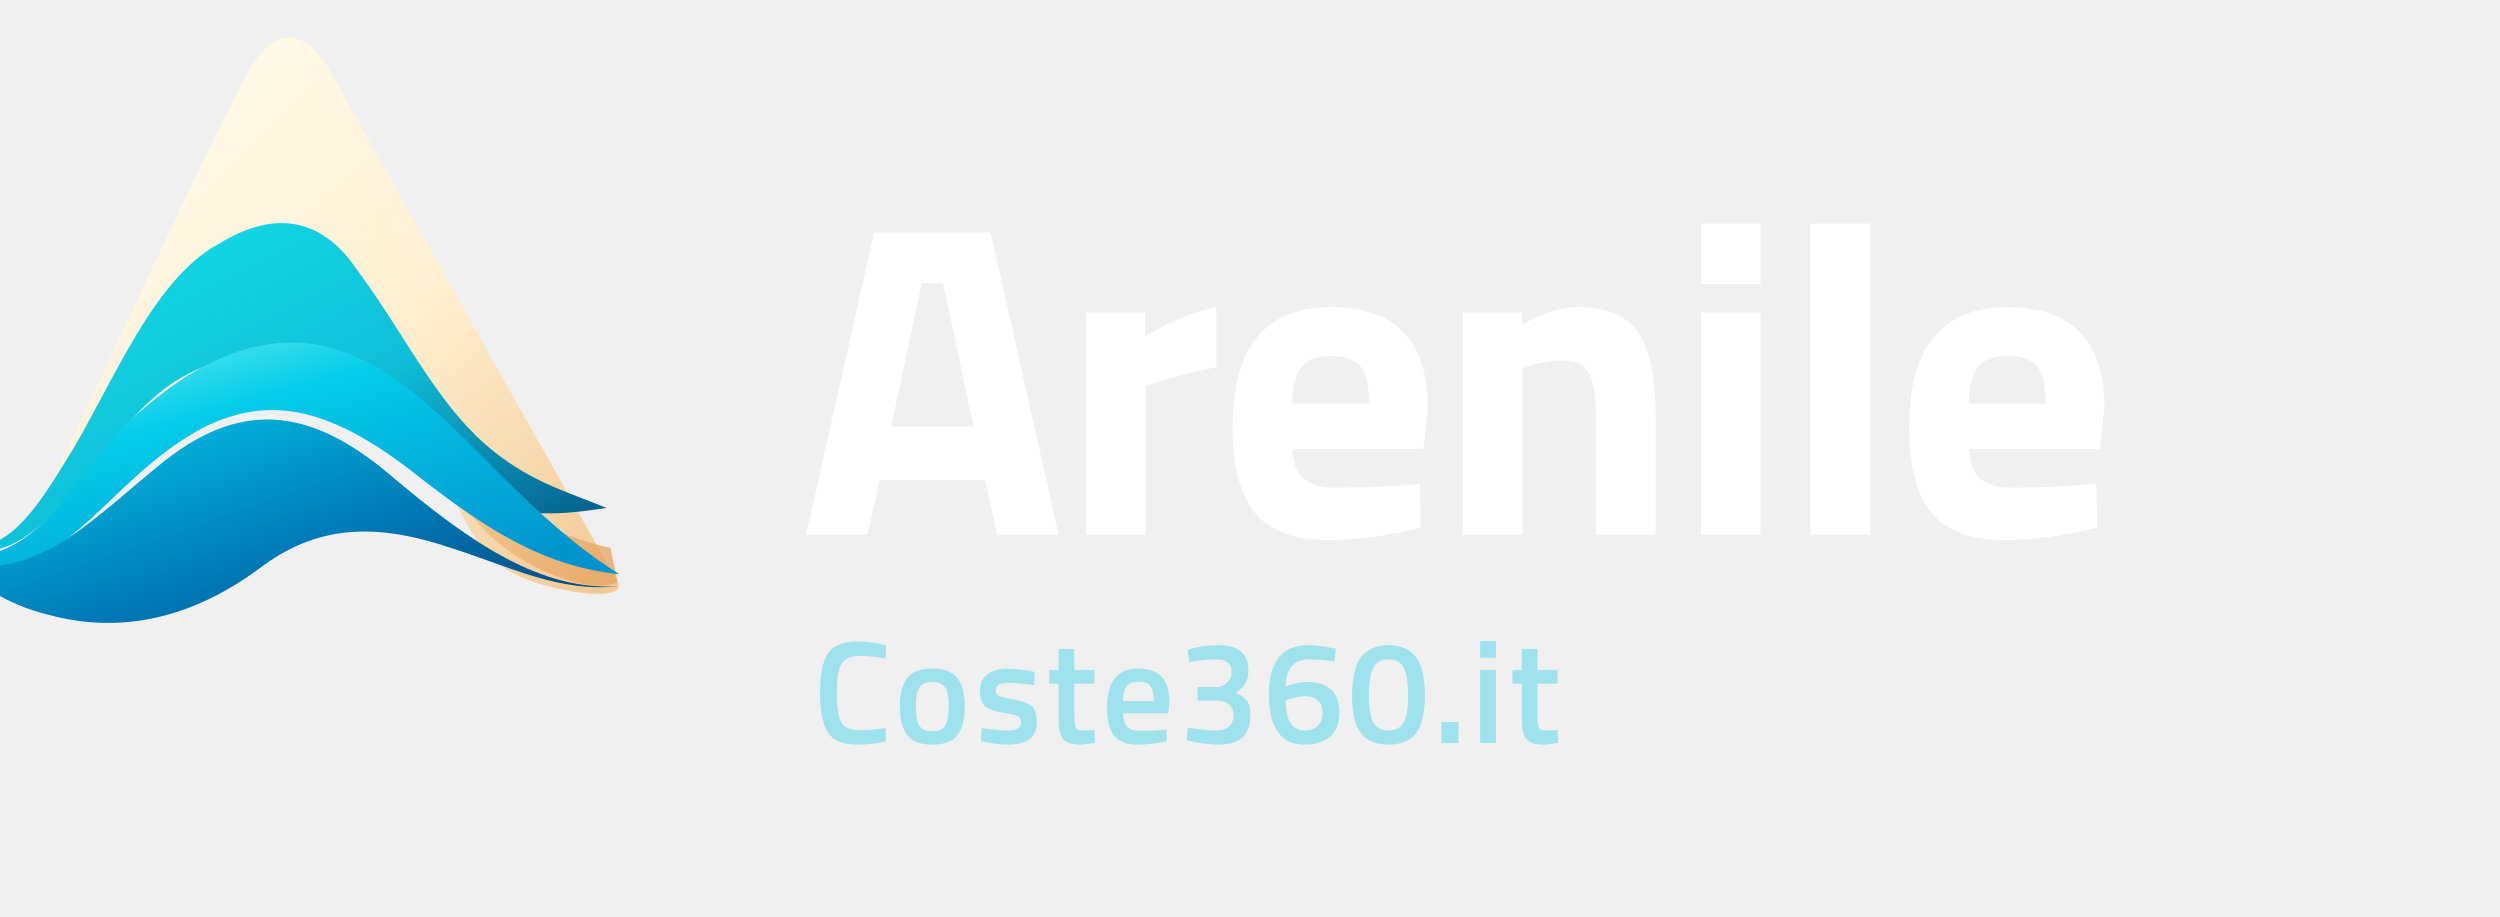
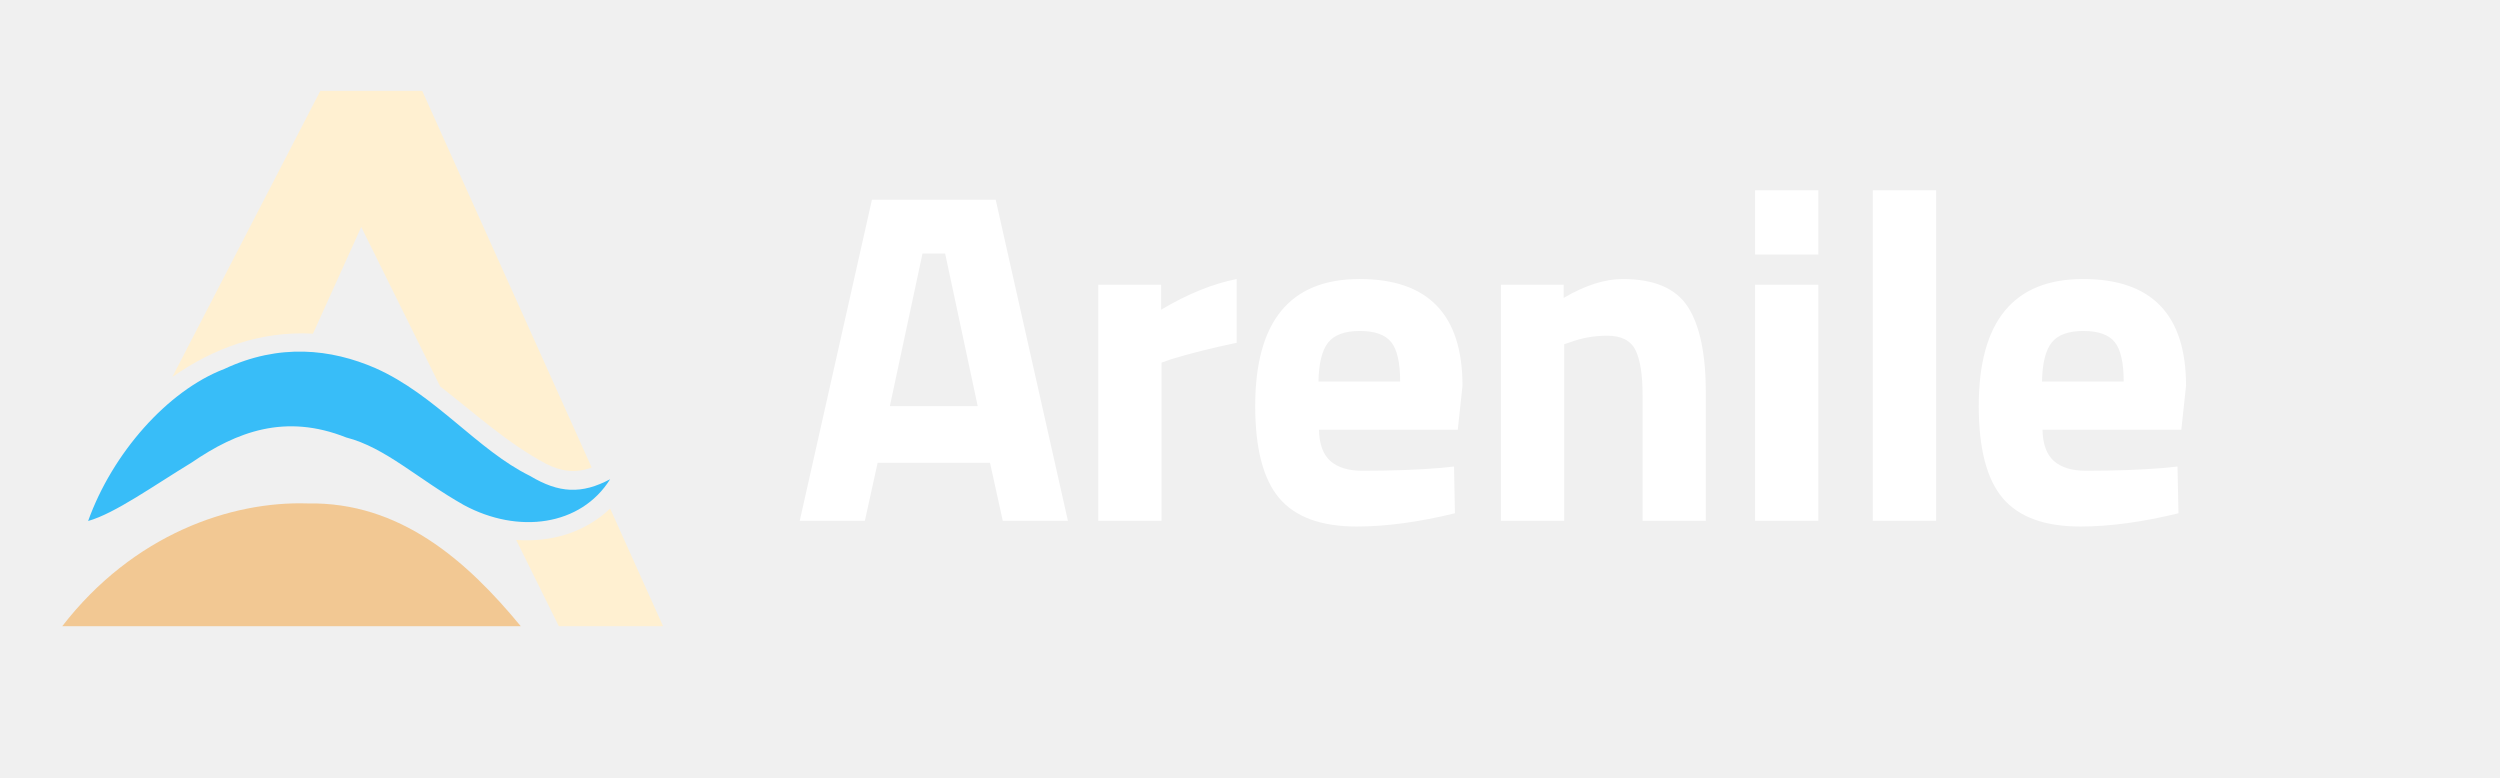
- <svg xmlns="http://www.w3.org/2000/svg" viewBox="0 0 360 132" role="img" aria-label="Arenile Coste360.it — Header per sfondo scuro">
-   <defs>
-     <linearGradient id="sandGradient" x1="0" y1="0" x2="1" y2="1">
-       <stop stop-color="#FFFDF5" />
-       <stop offset=".56" stop-color="#FFF0D1" />
-       <stop offset="1" stop-color="#F2C893" />
-     </linearGradient>
-     <linearGradient id="sandShadowGradient" x1="0" y1="0" x2="1" y2=".8">
-       <stop stop-color="#FFD9A7" />
-       <stop offset="1" stop-color="#E3A25D" />
-     </linearGradient>
-     <linearGradient id="upperWaveGradient" x1="0" y1="0" x2="1" y2="1">
-       <stop stop-color="#12E2E9" />
-       <stop offset=".55" stop-color="#10BFD9" />
-       <stop offset="1" stop-color="#035183" />
-     </linearGradient>
-     <linearGradient id="aquaWaveGradient" x1="0" y1="0" x2=".8" y2="1">
-       <stop stop-color="#81F7F0" />
-       <stop offset=".37" stop-color="#04CCE9" />
-       <stop offset="1" stop-color="#0193CE" />
-     </linearGradient>
-     <linearGradient id="deepWaveGradient" x1="0" y1="0" x2="1" y2=".9">
-       <stop stop-color="#02CFEA" />
-       <stop offset=".6" stop-color="#0079B8" />
-       <stop offset="1" stop-color="#074477" />
-     </linearGradient>
-     <linearGradient id="tileGradient" x1="0" y1="0" x2="1" y2="1">
-       <stop stop-color="#155DA0" />
-       <stop offset=".4" stop-color="#092F66" />
-       <stop offset="1" stop-color="#031A3D" />
-     </linearGradient>
-   </defs>
-   <g transform="translate(-18 -10) scale(.115)">
-     <path d="M191 752 C269 596 374 359 447 216 C474 160 492 134 518 134 C544 134 564 160 593 218 L930 816 C939 835 893 832 865 826 C792 812 764 788 737 735 L566 421 C544 380 524 352 493 370 C470 385 446 436 422 482 L337 658 Z" fill="url(#sandGradient)" />
-     <path d="M646 537 C717 616 753 703 835 742 C857 754 885 765 921 773 L930 816 C906 826 871 817 838 802 C737 758 691 657 646 537 Z" fill="url(#sandShadowGradient)" opacity=".72" />
-     <path d="M109 772 C165 779 199 729 239 664 C295 575 346 437 431 392 C506 346 563 365 603 424 C671 516 708 604 785 660 C830 693 870 704 916 723 C857 732 815 735 763 713 C670 673 614 581 536 550 C443 514 365 551 300 639 C222 743 167 794 109 772 Z" fill="url(#upperWaveGradient)" />
-     <path d="M107 784 C218 789 252 667 337 598 C430 518 517 498 596 531 C714 580 791 717 932 806 C839 796 769 753 676 680 C559 588 487 588 418 619 C319 668 271 758 190 792 C159 805 122 797 107 784 Z" fill="url(#aquaWaveGradient)" />
-     <path d="M107 793 C208 813 277 732 364 663 C465 584 551 603 643 680 C749 770 836 827 931 821 C857 829 796 797 724 774 C625 740 552 745 481 799 C386 869 296 878 218 857 C164 844 126 817 107 793 Z" fill="url(#deepWaveGradient)" />
+ <svg xmlns="http://www.w3.org/2000/svg" viewBox="0 0 360 112" width="360" height="112" role="img" aria-label="Arenile — logo header su fondo scuro">
+   <g transform="translate(8 12) scale(0.1202703) translate(-143 -177)">
+     <path d="M 282.8 528.6 L 460 186 L 582 186 L 784.9 637 C 765.6 644.2 748.6 641.7 730.4 632.6 C 683.4 607.5 645.4 572.3 603.5 539.9 L 509 349 L 451.2 476.7 C 388.2 473.4 332 494 282.8 528.6 Z" fill="#FFF0D1" />
+     <path d="M 694.5 723.7 C 736.4 726.6 776.1 715.3 807 686.1 L 870.4 827 L 745.6 827 Z" fill="#FFF0D1" />
+     <path d="M 151 827 C 236 717 353 677 445 680 C 555 678 635 748 700 827 Z" fill="#F2C893" />
+     <path d="M 182 701 C 211 620 277 545 345 519 C 411 488 473 495 526 518 C 598 550 648 616 711 647 C 746 668 773 669 807 651 C 772 707 697 717 632 682 C 577 651 538 613 491 601 C 418 572 360 594 306 631 C 260 659 214 692 182 701 Z" fill="#38BDF8" />
  </g>
-   <path fill="#FFFFFF" d="M124.92 77L116.09 77L125.88 33.48L142.65 33.48L152.44 77L143.61 77L141.88 69.13L126.65 69.13L124.92 77M135.80 40.78L132.73 40.78L128.31 61.45L140.22 61.45M164.97 77L156.40 77L156.40 45L164.91 45L164.91 48.39Q170.28 45.19 175.15 44.23L175.15 52.87Q169.96 53.96 166.25 55.11L164.97 55.56M186.14 64.65Q186.21 67.59 187.71 68.90Q189.22 70.22 192.03 70.22Q197.98 70.22 202.66 69.83L204.45 69.64L204.58 75.98Q197.22 77.77 191.26 77.77Q184.03 77.77 180.77 73.93Q177.50 70.09 177.50 61.45Q177.50 44.23 191.65 44.23Q205.60 44.23 205.60 58.70L204.96 64.65L186.14 64.65M186.08 58.12L197.15 58.12Q197.15 54.28 195.94 52.78Q194.72 51.27 191.68 51.27Q188.64 51.27 187.39 52.84Q186.14 54.41 186.08 58.12M219.22 53.06L219.22 77L210.64 77L210.64 45L219.16 45L219.16 46.79Q223.51 44.23 227.16 44.23Q233.56 44.23 235.99 48.01Q238.42 51.78 238.42 59.66L238.42 77L229.84 77L229.84 59.91Q229.84 55.82 228.88 53.86Q227.92 51.91 225.04 51.91Q222.42 51.91 219.99 52.81M253.51 77L244.94 77L244.94 45L253.51 45L253.51 77M253.51 40.90L244.94 40.90L244.94 32.20L253.51 32.20M269.31 77L260.73 77L260.73 32.20L269.31 32.20M283.57 64.65Q283.63 67.59 285.14 68.90Q286.64 70.22 289.46 70.22Q295.41 70.22 300.08 69.83L301.87 69.64L302 75.98Q294.64 77.77 288.69 77.77Q281.46 77.77 278.19 73.93Q274.93 70.09 274.93 61.45Q274.93 44.23 289.07 44.23Q303.02 44.23 303.02 58.70L302.38 64.65L283.57 64.65M283.50 58.12L294.58 58.12Q294.58 54.28 293.36 52.78Q292.14 51.27 289.10 51.27Q286.06 51.27 284.82 52.84Q283.57 54.41 283.50 58.12" />
-   <path fill="#9EE2EE" d="M123.49 107.23Q120.34 107.23 119.22 105.49Q118.09 103.75 118.09 99.75Q118.09 95.77 119.23 94.07Q120.36 92.38 123.49 92.38Q125.36 92.38 127.61 92.91L127.52 94.80Q125.63 94.46 123.74 94.46Q121.85 94.46 121.18 95.59Q120.51 96.71 120.51 99.81Q120.51 102.91 121.16 104.03Q121.81 105.15 123.70 105.15Q125.59 105.15 127.52 104.84L127.58 106.77Q125.42 107.23 123.49 107.23M130.65 97.63Q131.73 96.27 134.25 96.27Q136.77 96.27 137.85 97.63Q138.93 99 138.93 101.73Q138.93 104.46 137.88 105.84Q136.83 107.23 134.25 107.23Q131.67 107.23 130.62 105.84Q129.57 104.46 129.57 101.73Q129.57 99 130.65 97.63M132.36 104.46Q132.84 105.30 134.25 105.30Q135.66 105.30 136.14 104.46Q136.62 103.62 136.62 101.71Q136.62 99.80 136.11 99Q135.59 98.20 134.25 98.20Q132.91 98.20 132.39 99Q131.88 99.80 131.88 101.71Q131.88 103.62 132.36 104.46M148.98 96.75L148.94 98.66Q146.46 98.33 145.35 98.33Q144.23 98.33 143.80 98.59Q143.37 98.85 143.37 99.42Q143.37 99.99 143.85 100.22Q144.32 100.45 146.07 100.75Q147.83 101.06 148.56 101.71Q149.30 102.36 149.30 104.02Q149.30 105.68 148.23 106.45Q147.17 107.23 145.14 107.23Q143.86 107.23 141.90 106.87L141.25 106.77L141.34 104.86Q143.86 105.19 144.97 105.19Q146.08 105.19 146.55 104.92Q147.03 104.65 147.03 104.02Q147.03 103.39 146.58 103.15Q146.12 102.91 144.41 102.62Q142.70 102.34 141.90 101.73Q141.11 101.12 141.11 99.50Q141.11 97.89 142.21 97.09Q143.31 96.29 145.03 96.29Q146.38 96.29 148.33 96.63M157.60 96.50L157.60 98.45L154.70 98.45L154.70 103.07Q154.70 104.35 154.89 104.77Q155.08 105.19 155.86 105.19L157.58 105.13L157.68 106.96Q156.28 107.23 155.54 107.23Q153.76 107.23 153.09 106.41Q152.43 105.59 152.43 103.33L152.43 98.45L151.09 98.45L151.09 96.50L152.43 96.50L152.43 93.45L154.70 93.45L154.70 96.50M167.39 105.11L167.98 105.05L168.02 106.75Q165.63 107.23 163.78 107.23Q161.45 107.23 160.43 105.95Q159.41 104.67 159.41 101.86Q159.41 96.27 163.97 96.27Q168.38 96.27 168.38 101.08L168.23 102.72L161.72 102.72Q161.75 104.02 162.29 104.63Q162.84 105.24 164.33 105.24Q165.82 105.24 167.39 105.11M161.70 100.95L166.13 100.95Q166.13 99.40 165.64 98.78Q165.15 98.16 163.97 98.16Q162.80 98.16 162.26 98.81Q161.72 99.46 161.70 100.95M171.22 95.34L171.04 93.58Q172.99 92.91 175.32 92.91Q177.65 92.91 178.71 93.80Q179.77 94.69 179.77 96.63Q179.77 97.47 179.45 98.14Q179.12 98.81 178.78 99.11Q178.45 99.42 177.94 99.75Q179.06 100.28 179.55 100.90Q180.05 101.52 180.05 102.91Q180.05 105.11 178.94 106.17Q177.84 107.23 175.43 107.23Q174.48 107.23 173.35 107.07Q172.21 106.92 171.54 106.75L170.89 106.58L171.04 104.77Q173.35 105.19 175.11 105.19Q177.63 105.17 177.63 102.97Q177.63 101.96 176.98 101.44Q176.33 100.91 175.26 100.89L172.46 100.89L172.46 98.94L175.26 98.94Q176.03 98.94 176.70 98.30Q177.36 97.66 177.36 96.74Q177.36 95.83 176.78 95.39Q176.20 94.95 175.19 94.95Q173.53 94.95 171.77 95.24M192.36 93.41L192.15 95.24Q190.11 94.95 188.45 94.95Q186.80 94.95 185.98 95.97Q185.16 97 185.14 98.85L185.62 98.68Q187.13 98.20 188.16 98.20Q192.86 98.20 192.86 102.61Q192.86 104.88 191.56 106.06Q190.26 107.23 187.76 107.23Q185.26 107.23 183.99 105.37Q182.72 103.51 182.72 100.07Q182.72 92.91 188.35 92.91Q189.92 92.91 191.75 93.29L192.36 93.41M185.51 100.72L185.12 100.87Q185.16 105.19 187.89 105.19Q189.13 105.19 189.79 104.52Q190.45 103.85 190.45 102.65Q190.45 101.46 189.80 100.86Q189.15 100.26 187.98 100.26Q186.82 100.26 185.51 100.72M196.01 94.60Q197.33 92.91 199.95 92.91Q202.58 92.91 203.88 94.59Q205.18 96.27 205.18 100.14Q205.18 104.02 203.87 105.62Q202.55 107.23 199.94 107.23Q197.33 107.23 196.01 105.64Q194.70 104.04 194.70 100.16Q194.70 96.29 196.01 94.60M202.11 96.09Q201.46 94.95 199.95 94.95Q198.44 94.95 197.78 96.09Q197.12 97.23 197.12 100.11Q197.12 102.99 197.80 104.09Q198.48 105.19 199.96 105.19Q201.44 105.19 202.10 104.09Q202.76 102.99 202.76 100.11Q202.76 97.23 202.11 96.09M210.02 107L207.56 107L207.56 103.98L210.02 103.98M215.42 107L213.14 107L213.14 96.50L215.42 96.50L215.42 107M215.42 94.72L213.14 94.72L213.14 92.30L215.42 92.30M224.30 96.50L224.30 98.45L221.40 98.45L221.40 103.07Q221.40 104.35 221.59 104.77Q221.78 105.19 222.55 105.19L224.27 105.13L224.38 106.96Q222.97 107.23 222.24 107.23Q220.45 107.23 219.79 106.41Q219.13 105.59 219.13 103.33L219.13 98.45L217.79 98.45L217.79 96.50L219.13 96.50L219.13 93.45L221.40 93.45L221.40 96.50" />
+   <path fill="#FFFFFF" d="M124.54 75L115.16 75L125.56 28.76L143.38 28.76L153.78 75L144.40 75L142.56 66.64L126.38 66.64L124.54 75M136.10 36.51L132.84 36.51L128.14 58.48L140.79 58.48M167.26 75L158.15 75L158.15 41L167.20 41L167.20 44.60Q172.91 41.20 178.08 40.18L178.08 49.36Q172.57 50.52 168.62 51.74L167.26 52.22M189.93 61.88Q190 65 191.59 66.40Q193.19 67.79 196.18 67.79Q202.51 67.79 207.47 67.38L209.38 67.18L209.51 73.91Q201.69 75.82 195.37 75.82Q187.68 75.82 184.22 71.74Q180.75 67.66 180.75 58.48Q180.75 40.18 195.78 40.18Q210.60 40.18 210.60 55.55L209.92 61.88L189.93 61.88M189.86 54.94L201.62 54.94Q201.62 50.86 200.33 49.26Q199.04 47.66 195.81 47.66Q192.58 47.66 191.25 49.33Q189.93 51 189.86 54.94M225.24 49.57L225.24 75L216.13 75L216.13 41L225.17 41L225.17 42.90Q229.80 40.18 233.67 40.18Q240.47 40.18 243.06 44.20Q245.64 48.21 245.64 56.57L245.64 75L236.53 75L236.53 56.84Q236.53 52.49 235.51 50.42Q234.49 48.34 231.43 48.34Q228.64 48.34 226.06 49.30M261.84 75L252.73 75L252.73 41L261.84 41L261.84 75M261.84 36.65L252.73 36.65L252.73 27.40L261.84 27.40M278.80 75L269.68 75L269.68 27.40L278.80 27.40M294.12 61.88Q294.18 65 295.78 66.40Q297.38 67.79 300.37 67.79Q306.70 67.79 311.66 67.38L313.56 67.18L313.70 73.91Q305.88 75.82 299.56 75.82Q291.87 75.82 288.40 71.74Q284.94 67.66 284.94 58.48Q284.94 40.18 299.96 40.18Q314.79 40.18 314.79 55.55L314.11 61.88L294.12 61.88M294.05 54.94L305.81 54.94Q305.81 50.86 304.52 49.26Q303.23 47.66 300 47.66Q296.77 47.66 295.44 49.33Q294.12 51 294.05 54.94" />
</svg>
